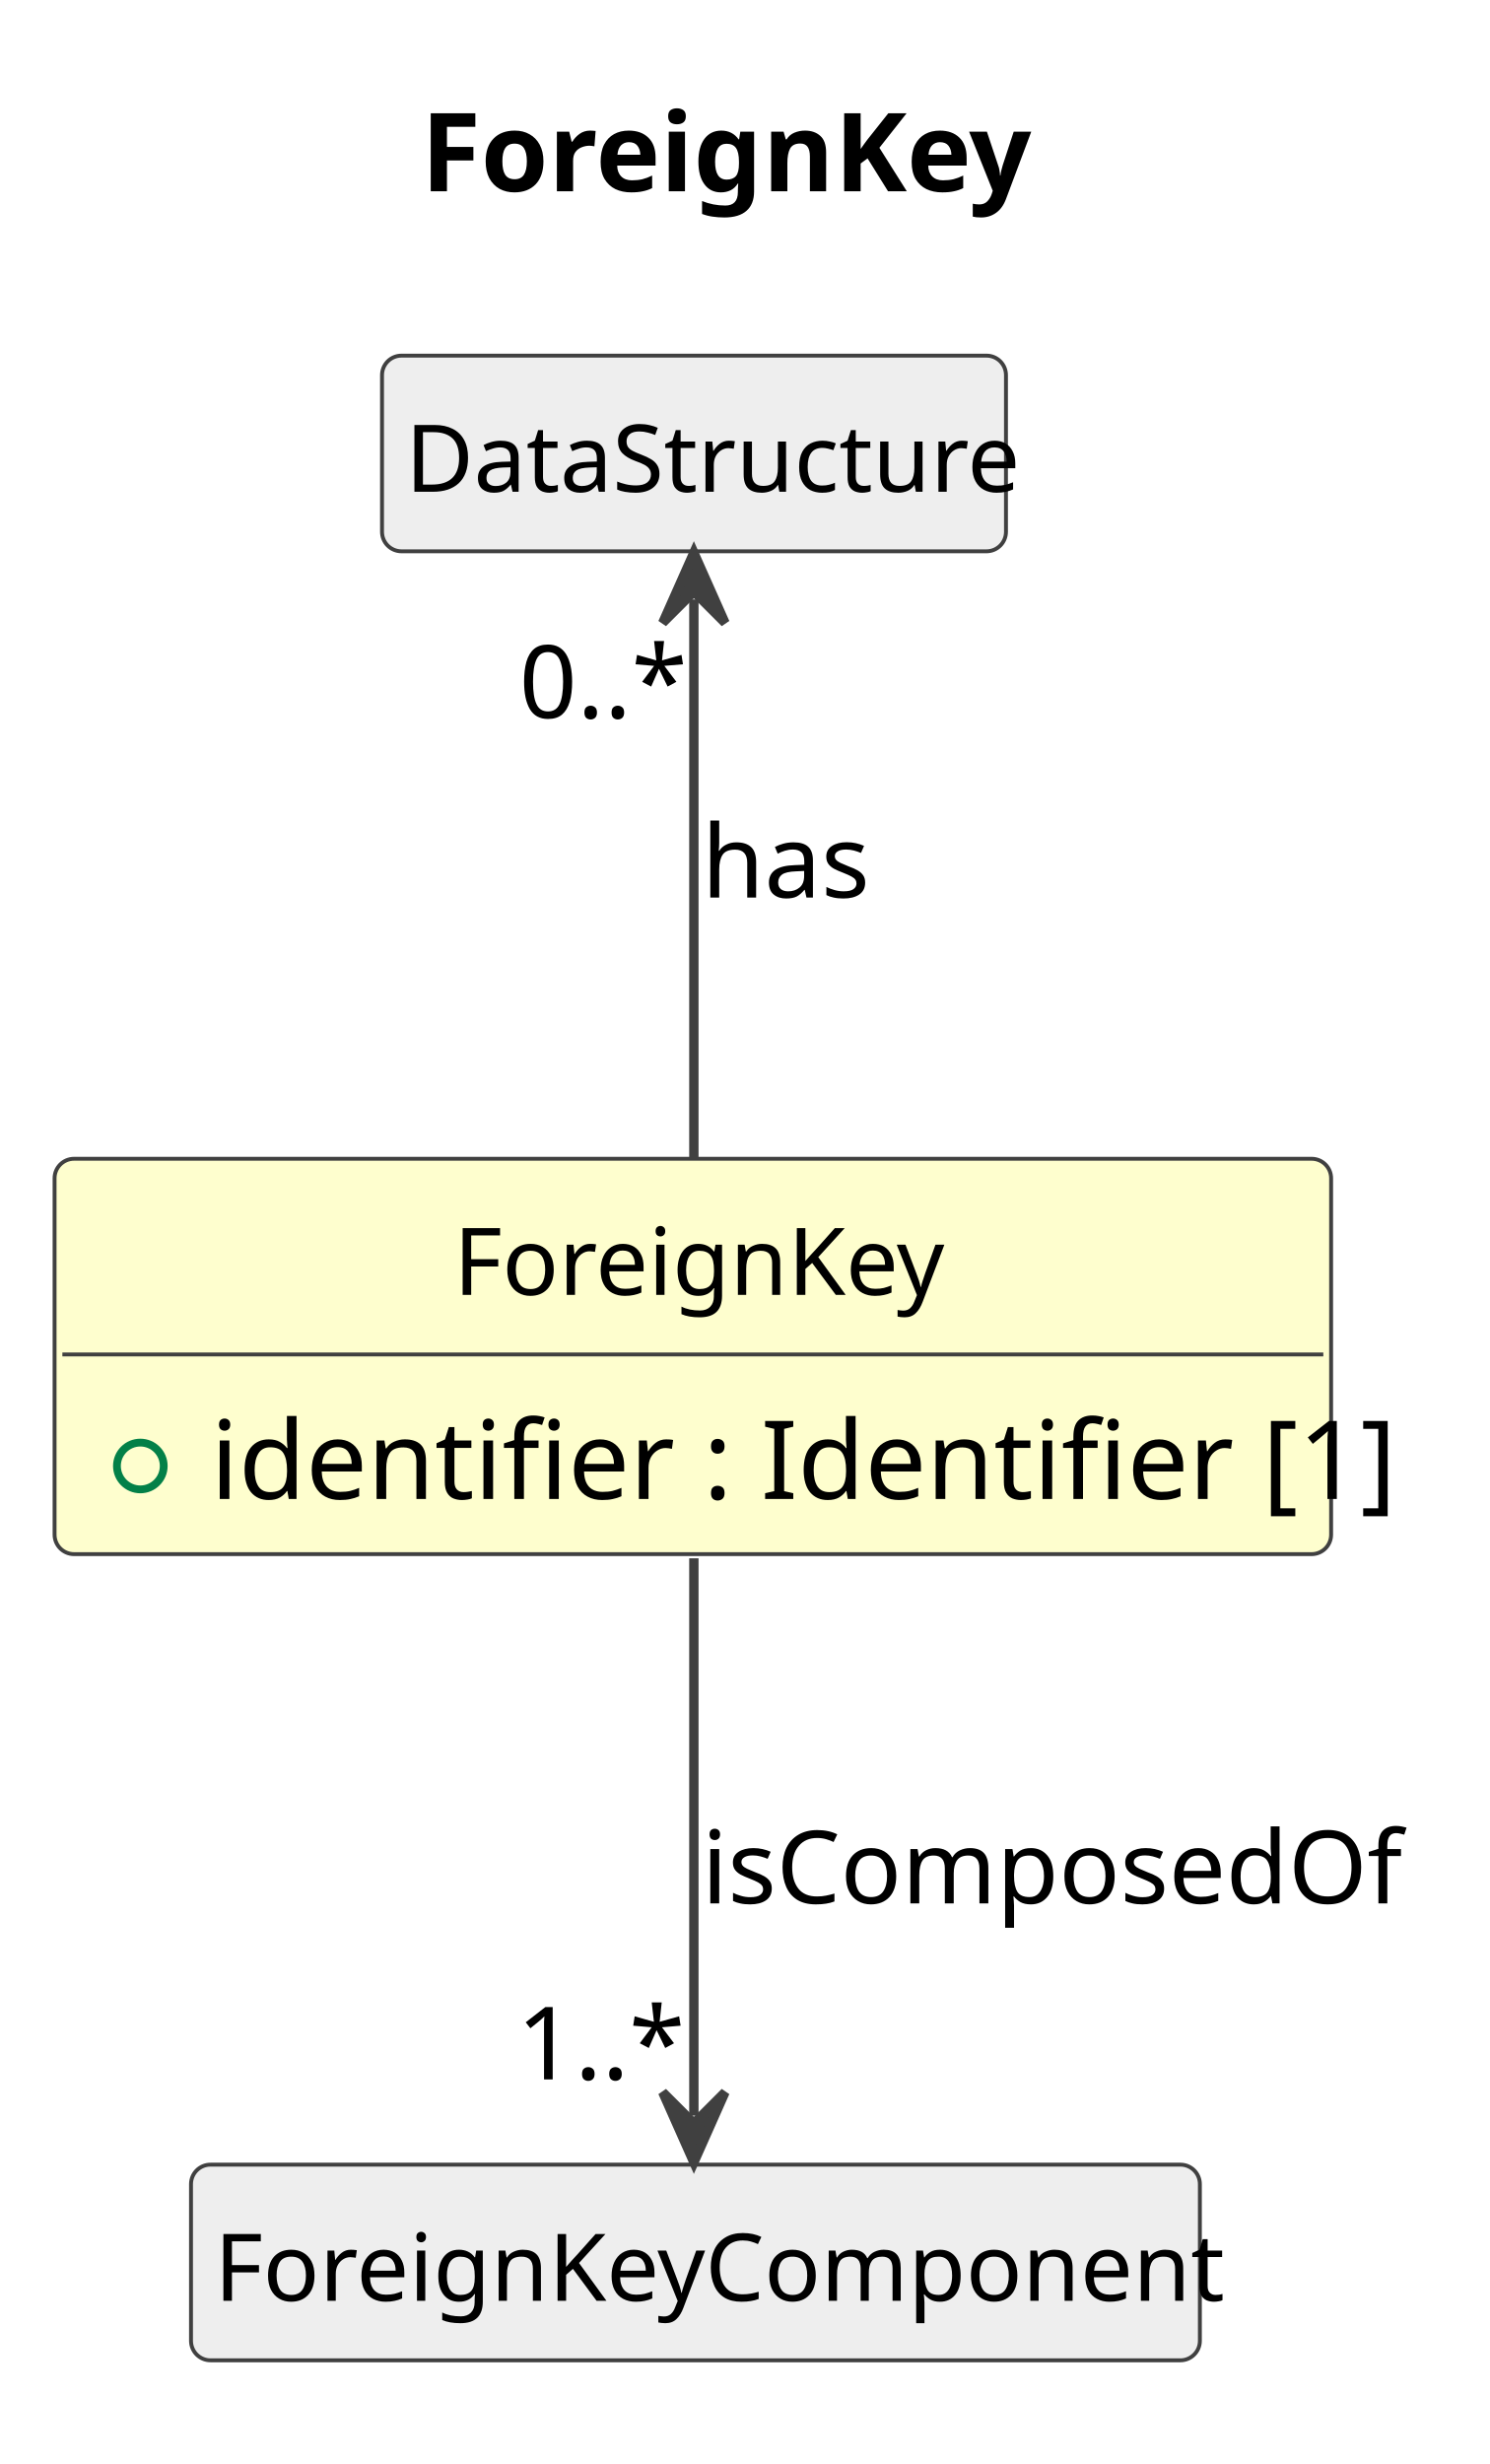
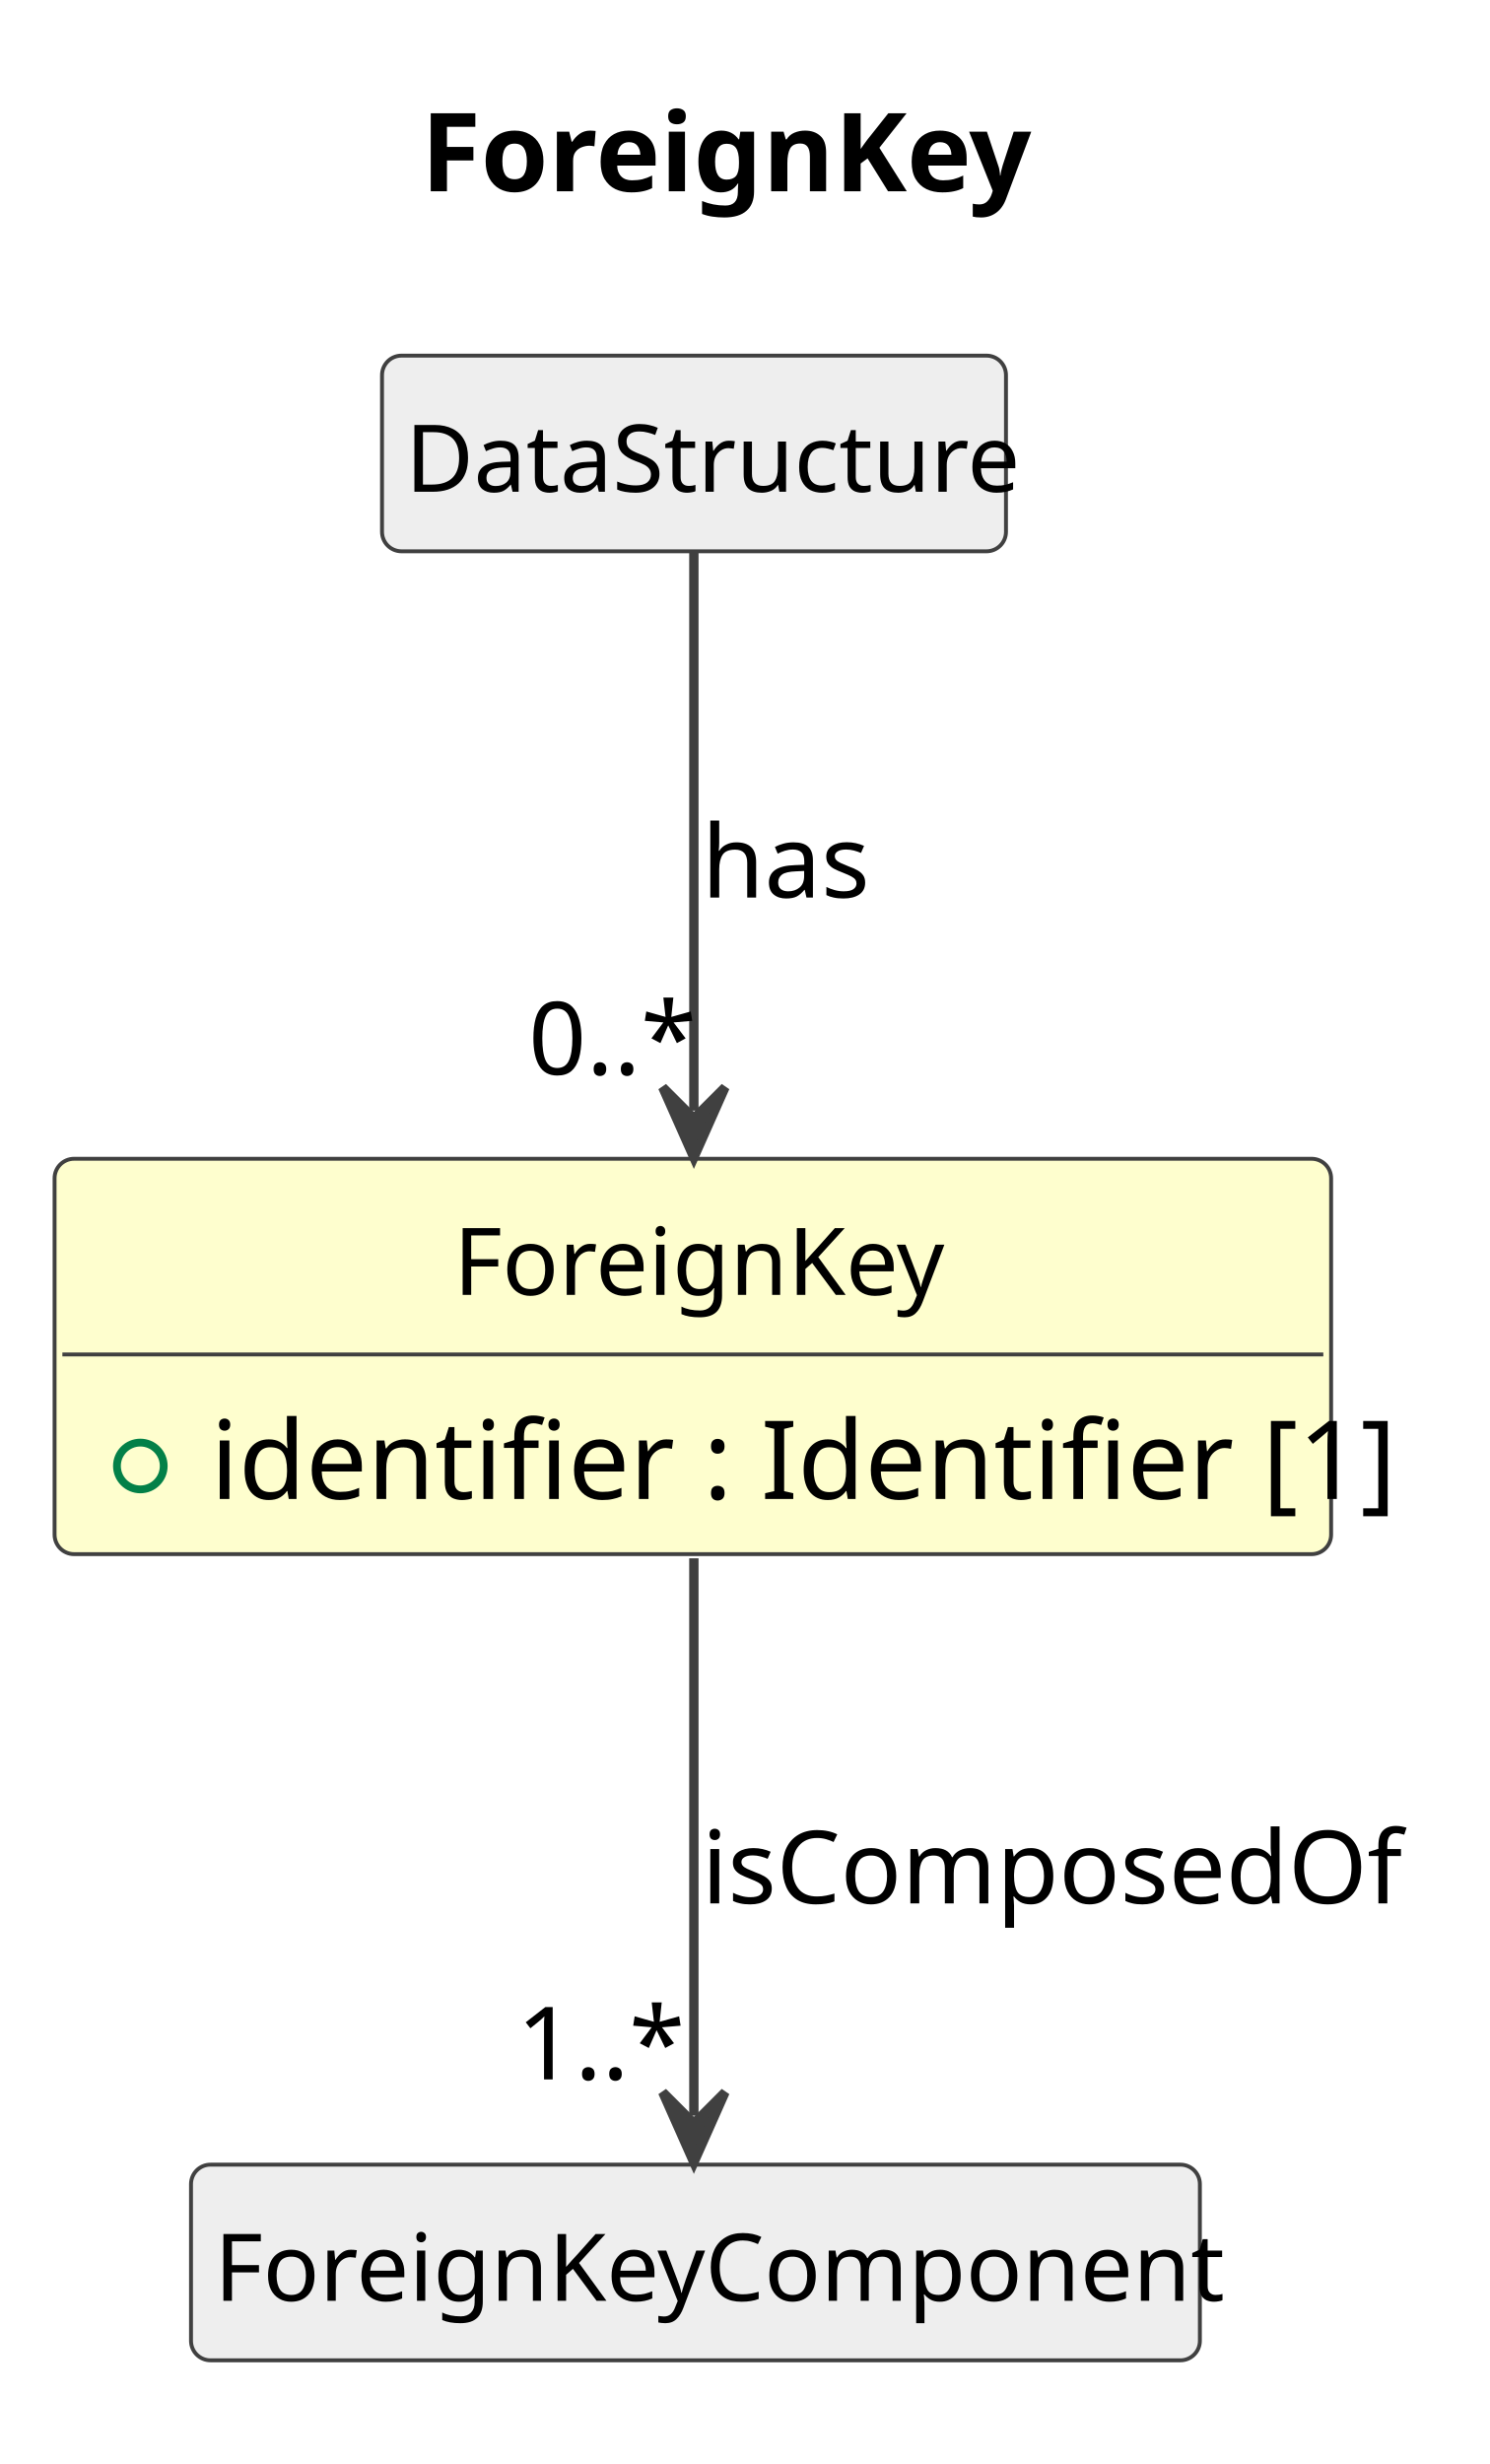
<svg xmlns="http://www.w3.org/2000/svg" contentStyleType="text/css" data-diagram-type="CLASS" height="316px" preserveAspectRatio="none" style="width:191px;height:316px;background:#FFFFFF;" version="1.1" viewBox="0 0 191 316" width="191px" zoomAndPan="magnify">
  <defs />
  <g>
    <g class="title" data-source-line="1">
      <text fill="#000000" font-family="sans-serif" font-size="14" font-weight="700" lengthAdjust="spacing" textLength="77.014" x="53.983" y="24.533">ForeignKey</text>
    </g>
    <g class="entity" data-qualified-name="ForeignKey" data-source-line="12" id="ent0002">
      <rect fill="#FEFECE" height="50.703" rx="2.5" ry="2.5" style="stroke:#404040;stroke-width:0.5;" width="163.737" x="7" y="148.609" />
      <text fill="#000000" font-family="sans-serif" font-size="12" lengthAdjust="spacing" textLength="61.365" x="58.186" y="166.066">ForeignKey</text>
      <line style="stroke:#404040;stroke-width:0.5;" x1="8" x2="169.737" y1="173.703" y2="173.703" />
      <g data-visibility-modifier="PUBLIC_FIELD">
        <ellipse cx="18" cy="188.008" fill="none" rx="3" ry="3" style="stroke:#038048;stroke-width:1;" />
      </g>
      <text fill="#000000" font-family="sans-serif" font-size="14" lengthAdjust="spacing" textLength="137.737" x="27" y="192.236">identifier : Identifier [1]</text>
    </g>
    <g class="entity" data-qualified-name="DataStructure" data-source-line="15" id="ent0003">
      <rect fill="#EEEEEE" height="25.094" rx="2.5" ry="2.5" style="stroke:#404040;stroke-width:0.5;" width="80.033" x="49" y="45.609" />
      <text fill="#000000" font-family="sans-serif" font-size="12" lengthAdjust="spacing" textLength="74.033" x="52" y="63.066">DataStructure</text>
    </g>
    <g class="entity" data-qualified-name="ForeignKeyComponent" data-source-line="17" id="ent0005">
      <rect fill="#EEEEEE" height="25.094" rx="2.5" ry="2.5" style="stroke:#404040;stroke-width:0.5;" width="129.404" x="24.5" y="277.609" />
      <text fill="#000000" font-family="sans-serif" font-size="12" lengthAdjust="spacing" textLength="123.404" x="27.5" y="295.066">ForeignKeyComponent</text>
    </g>
    <g class="link" data-entity-1="ent0003" data-entity-2="ent0002" data-link-type="dependency" data-source-line="16" id="lnk4">
-       <path codeLine="16" d="M89,76.879 C89,95.079 89,124.469 89,148.439" fill="none" id="DataStructure-backto-ForeignKey" style="stroke:#404040;stroke-width:1.2;" />
-       <polygon fill="#404040" points="89,70.879,85,79.879,89,75.879,93,79.879,89,70.879" style="stroke:#404040;stroke-width:1.2;" />
+       <path codeLine="16" d="M89,70.879 C89,89.079 89,118.469 89,142.439" fill="none" id="DataStructure-to-ForeignKey" style="stroke:#404040;stroke-width:1.2;" />
+       <polygon fill="#404040" points="89,148.439,93,139.439,89,143.439,85,139.439,89,148.439" style="stroke:#404040;stroke-width:1.2;" />
      <text fill="#000000" font-family="sans-serif" font-size="13" lengthAdjust="spacing" textLength="20.96" x="90" y="115.105">has</text>
-       <text fill="#000000" font-family="sans-serif" font-size="13" lengthAdjust="spacing" textLength="19.513" x="66.585" y="92.081">0..*</text>
+       <text fill="#000000" font-family="sans-serif" font-size="13" lengthAdjust="spacing" textLength="19.513" x="67.779" y="137.806">0..*</text>
    </g>
    <g class="link" data-entity-1="ent0002" data-entity-2="ent0005" data-link-type="dependency" data-source-line="18" id="lnk6">
      <path codeLine="18" d="M89,199.849 C89,223.809 89,253.129 89,271.319" fill="none" id="ForeignKey-to-ForeignKeyComponent" style="stroke:#404040;stroke-width:1.2;" />
      <polygon fill="#404040" points="89,277.319,93,268.319,89,272.319,85,268.319,89,277.319" style="stroke:#404040;stroke-width:1.2;" />
      <text fill="#000000" font-family="sans-serif" font-size="13" lengthAdjust="spacing" textLength="85.979" x="90" y="244.105">isComposedOf</text>
      <text fill="#000000" font-family="sans-serif" font-size="13" lengthAdjust="spacing" textLength="19.513" x="66.281" y="266.679">1..*</text>
    </g>
  </g>
</svg>
